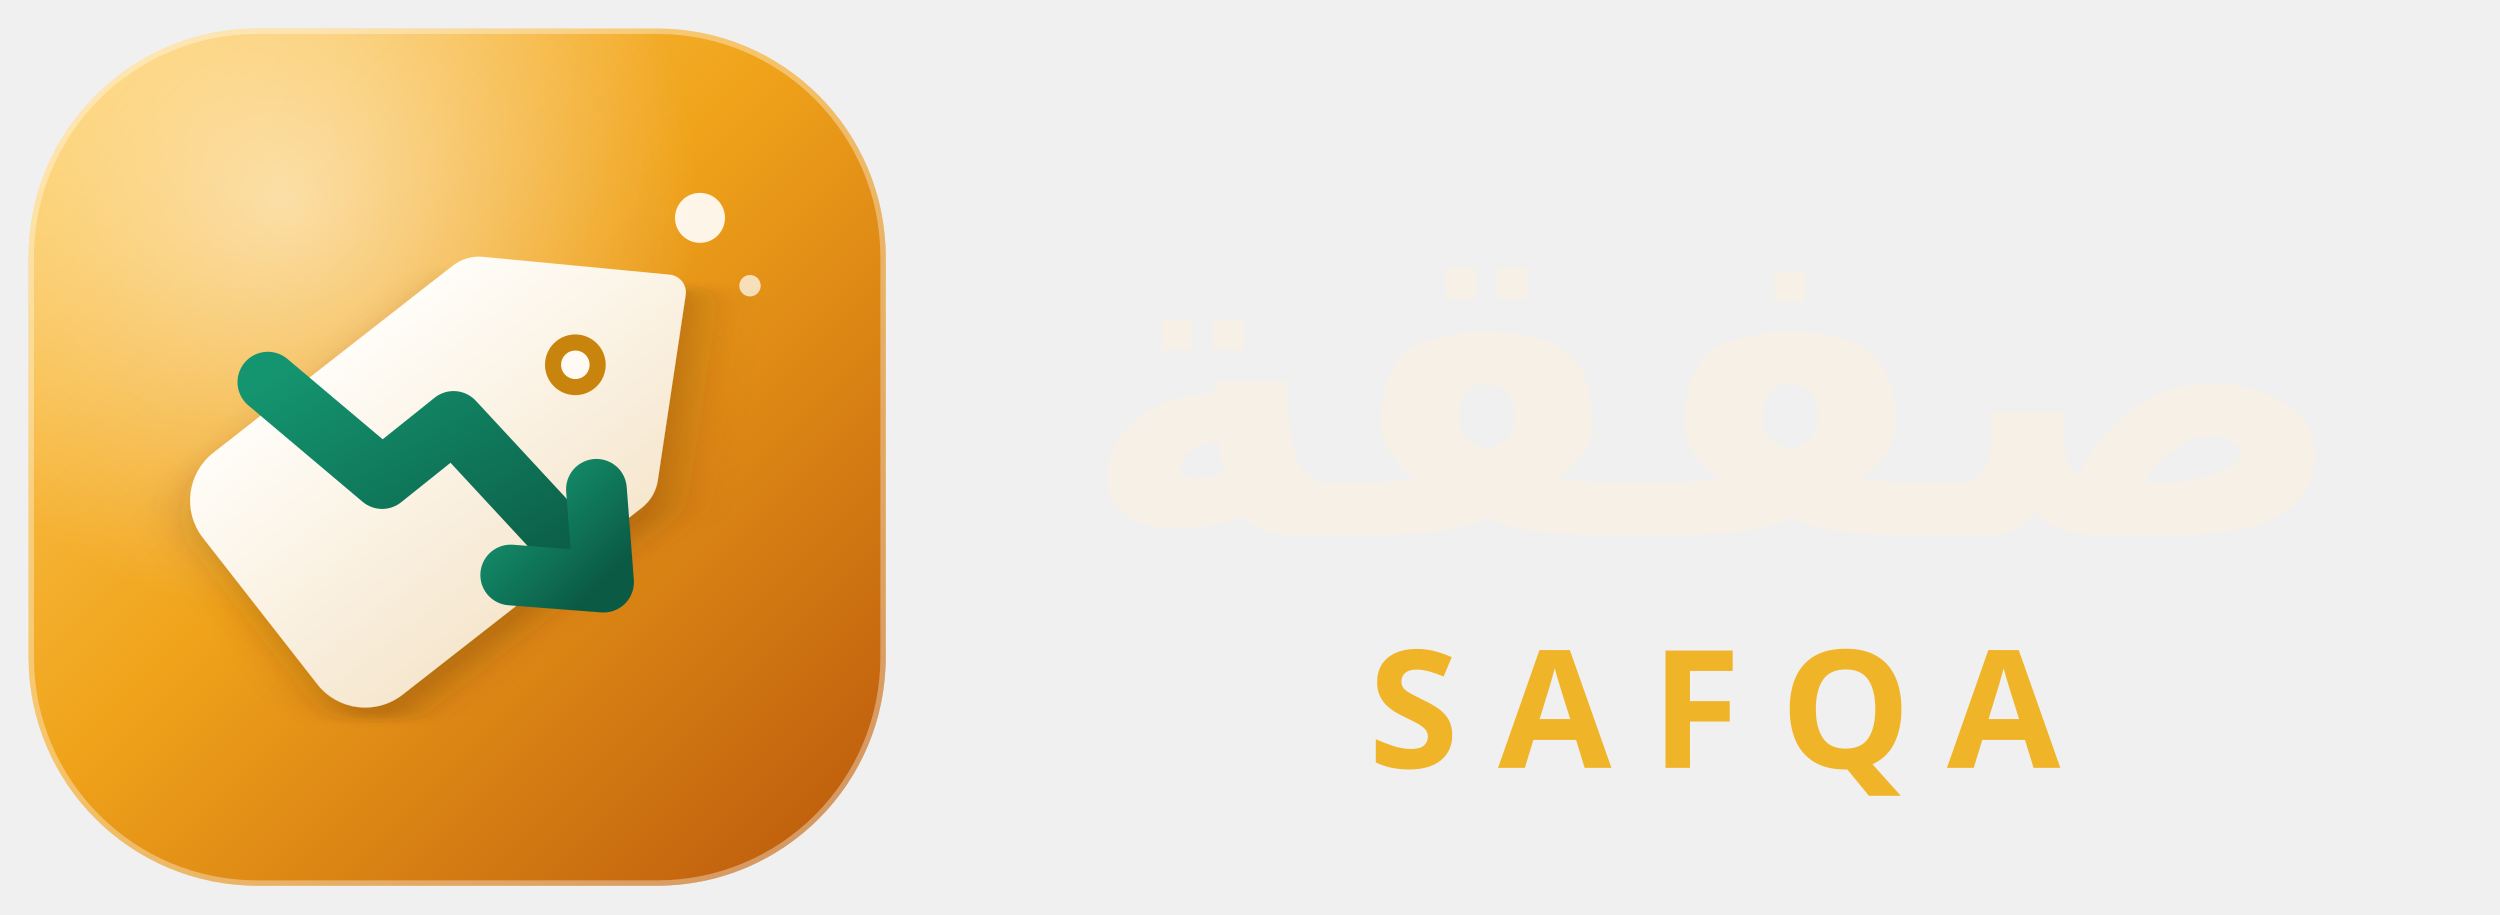
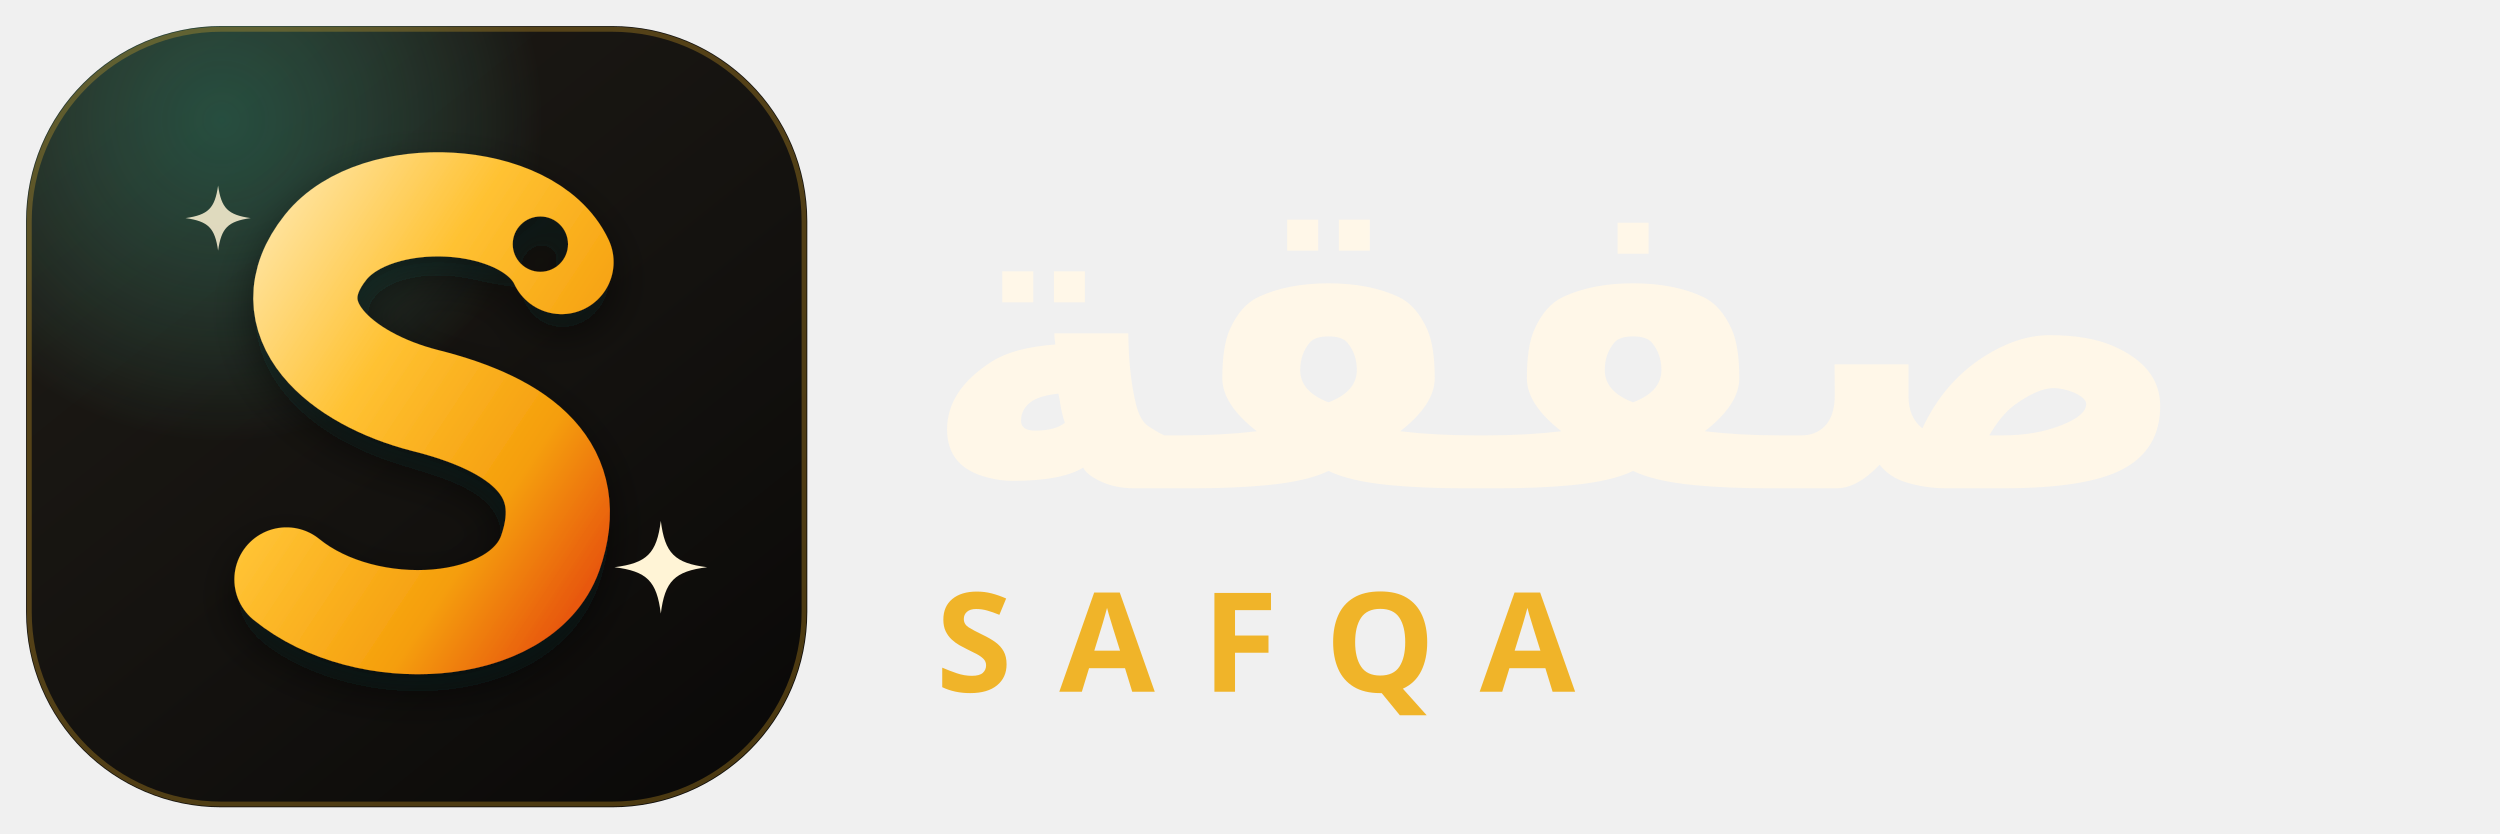
- <svg xmlns="http://www.w3.org/2000/svg" viewBox="0 0 1400 512">
-   <svg x="0" y="0" width="512" height="512" viewBox="0 0 512 512">
+ <svg xmlns="http://www.w3.org/2000/svg" viewBox="0 0 3072 1024" role="img" aria-label="صفقة Safqa">
+   <g>
    <defs>
-       <linearGradient id="bg" x1="0" y1="0" x2="1" y2="1">
-         <stop offset="0" stop-color="#ffd166" />
-         <stop offset="0.45" stop-color="#f0a31a" />
-         <stop offset="1" stop-color="#b9560c" />
+       <linearGradient id="mbg" x1="0.1" y1="0" x2="0.9" y2="1">
+         <stop offset="0" stop-color="#1E1B16" />
+         <stop offset="0.55" stop-color="#14120F" />
+         <stop offset="1" stop-color="#0A0908" />
      </linearGradient>
-       <radialGradient id="glow" cx="0.3" cy="0.2" r="0.8">
-         <stop offset="0" stop-color="#fff" stop-opacity="0.55" />
-         <stop offset="0.6" stop-color="#fff" stop-opacity="0" />
+       <radialGradient id="msheen" cx="0.25" cy="0.12" r="0.75">
+         <stop offset="0" stop-color="#3DBE9A" stop-opacity="0.32" />
+         <stop offset="0.55" stop-color="#7FFFD4" stop-opacity="0" />
      </radialGradient>
-       <linearGradient id="tag" x1="0" y1="0" x2="0" y2="1">
-         <stop offset="0" stop-color="#fffdf8" />
-         <stop offset="1" stop-color="#f6e7cf" />
+       <linearGradient id="mgold" x1="0" y1="0" x2="1" y2="1">
+         <stop offset="0" stop-color="#FFE29A" />
+         <stop offset="0.35" stop-color="#FFC233" />
+         <stop offset="0.75" stop-color="#F59E0B" />
+         <stop offset="1" stop-color="#E8590C" />
      </linearGradient>
-       <linearGradient id="arrow" x1="0" y1="0" x2="1" y2="1">
-         <stop offset="0" stop-color="#14946f" />
-         <stop offset="1" stop-color="#0b5a44" />
-       </linearGradient>
-       <filter id="shadow" x="-20%" y="-20%" width="140%" height="140%">
-         <feDropShadow dx="0" dy="10" stdDeviation="12" flood-color="#5a2a00" flood-opacity="0.35" />
+       <filter id="mlift" filterUnits="userSpaceOnUse" x="0" y="0" width="1024" height="1024">
+         <feDropShadow dx="0" dy="22" stdDeviation="26" flood-color="#021a14" flood-opacity="0.55" />
      </filter>
+       <mask id="mhole" maskUnits="userSpaceOnUse" x="0" y="0" width="1024" height="1024">
+         <rect width="1024" height="1024" fill="#fff" />
+         <circle cx="664" cy="300" r="34" fill="#000" />
+       </mask>
    </defs>
-     <rect x="16" y="16" width="480" height="480" rx="128" fill="url(#bg)" />
-     <rect x="16" y="16" width="480" height="480" rx="128" fill="url(#glow)" />
-     <rect x="17.5" y="17.5" width="477" height="477" rx="126.5" fill="none" stroke="#fff" stroke-opacity="0.35" stroke-width="3" />
-     <g filter="url(#shadow)" transform="rotate(-38 256 256)">
-       <path d="M150 170 h170 a24 24 0 0 1 17 7 l76 72 a10 10 0 0 1 0 14 l-76 72 a24 24 0 0 1 -17 7 h-170 a34 34 0 0 1 -34 -34 v-104 a34 34 0 0 1 34 -34 z" fill="url(#tag)" />
-       <circle cx="340" cy="256" r="17" fill="#c9840a" />
-       <circle cx="340" cy="256" r="8" fill="#fffaf3" />
+     <rect x="32" y="32" width="960" height="960" rx="240" fill="url(#mbg)" />
+     <rect x="32" y="32" width="960" height="960" rx="240" fill="url(#msheen)" />
+     <rect x="36" y="36" width="952" height="952" rx="236" fill="none" stroke="#F0B429" stroke-opacity="0.28" stroke-width="6" />
+     <g filter="url(#mlift)">
+       <g mask="url(#mhole)">
+         <path d="M 690 322 C 650 236 462 226 400 304 C 330 392 420 466 522 492 C 642 522 712 578 676 680 C 640 780 450 792 352 712" fill="none" stroke="url(#mgold)" stroke-width="128" stroke-linecap="round" stroke-linejoin="round" />
+       </g>
    </g>
-     <g fill="none" stroke-linecap="round" stroke-linejoin="round">
-       <path d="M150 214 L214 268 L254 236 L330 318" stroke="url(#arrow)" stroke-width="34" />
-       <path d="M286 322 L338 326 L334 274" stroke="url(#arrow)" stroke-width="34" />
-     </g>
-     <circle cx="392" cy="122" r="14" fill="#fff" fill-opacity="0.9" />
-     <circle cx="420" cy="160" r="6" fill="#fff" fill-opacity="0.7" />
-   </svg>
-   <text x="960" y="300" text-anchor="middle" font-family="Readex Pro, Segoe UI, Tahoma, sans-serif" font-weight="700" font-size="236" fill="#f6f0e6">صفقة</text>
-   <text x="960" y="430" text-anchor="middle" font-family="Readex Pro, Segoe UI, sans-serif" font-weight="600" font-size="92" letter-spacing="22" fill="#f0b429">SAFQA</text>
+     <path d="M 812 640 C 817 680 829 692 869 697 C 829 702 817 714 812 754 C 807 714 795 702 755 697 C 795 692 807 680 812 640 Z" fill="#FFF4D6" />
+     <path d="M 268 228 C 272 256 280 264 308 268 C 280 272 272 280 268 308 C 264 280 256 272 228 268 C 256 264 264 256 268 228 Z" fill="#FFF4D6" opacity="0.85" />
+   </g>
+   <text x="1130" y="600" font-family="Readex Pro, Segoe UI, Tahoma, sans-serif" font-weight="700" font-size="520" fill="#FFF7E8" direction="rtl" text-anchor="start" style="direction:ltr">صفقة</text>
+   <text x="1150" y="850" font-family="Readex Pro, Segoe UI, Tahoma, sans-serif" font-weight="600" font-size="170" letter-spacing="58" fill="#F0B429">SAFQA</text>
</svg>
